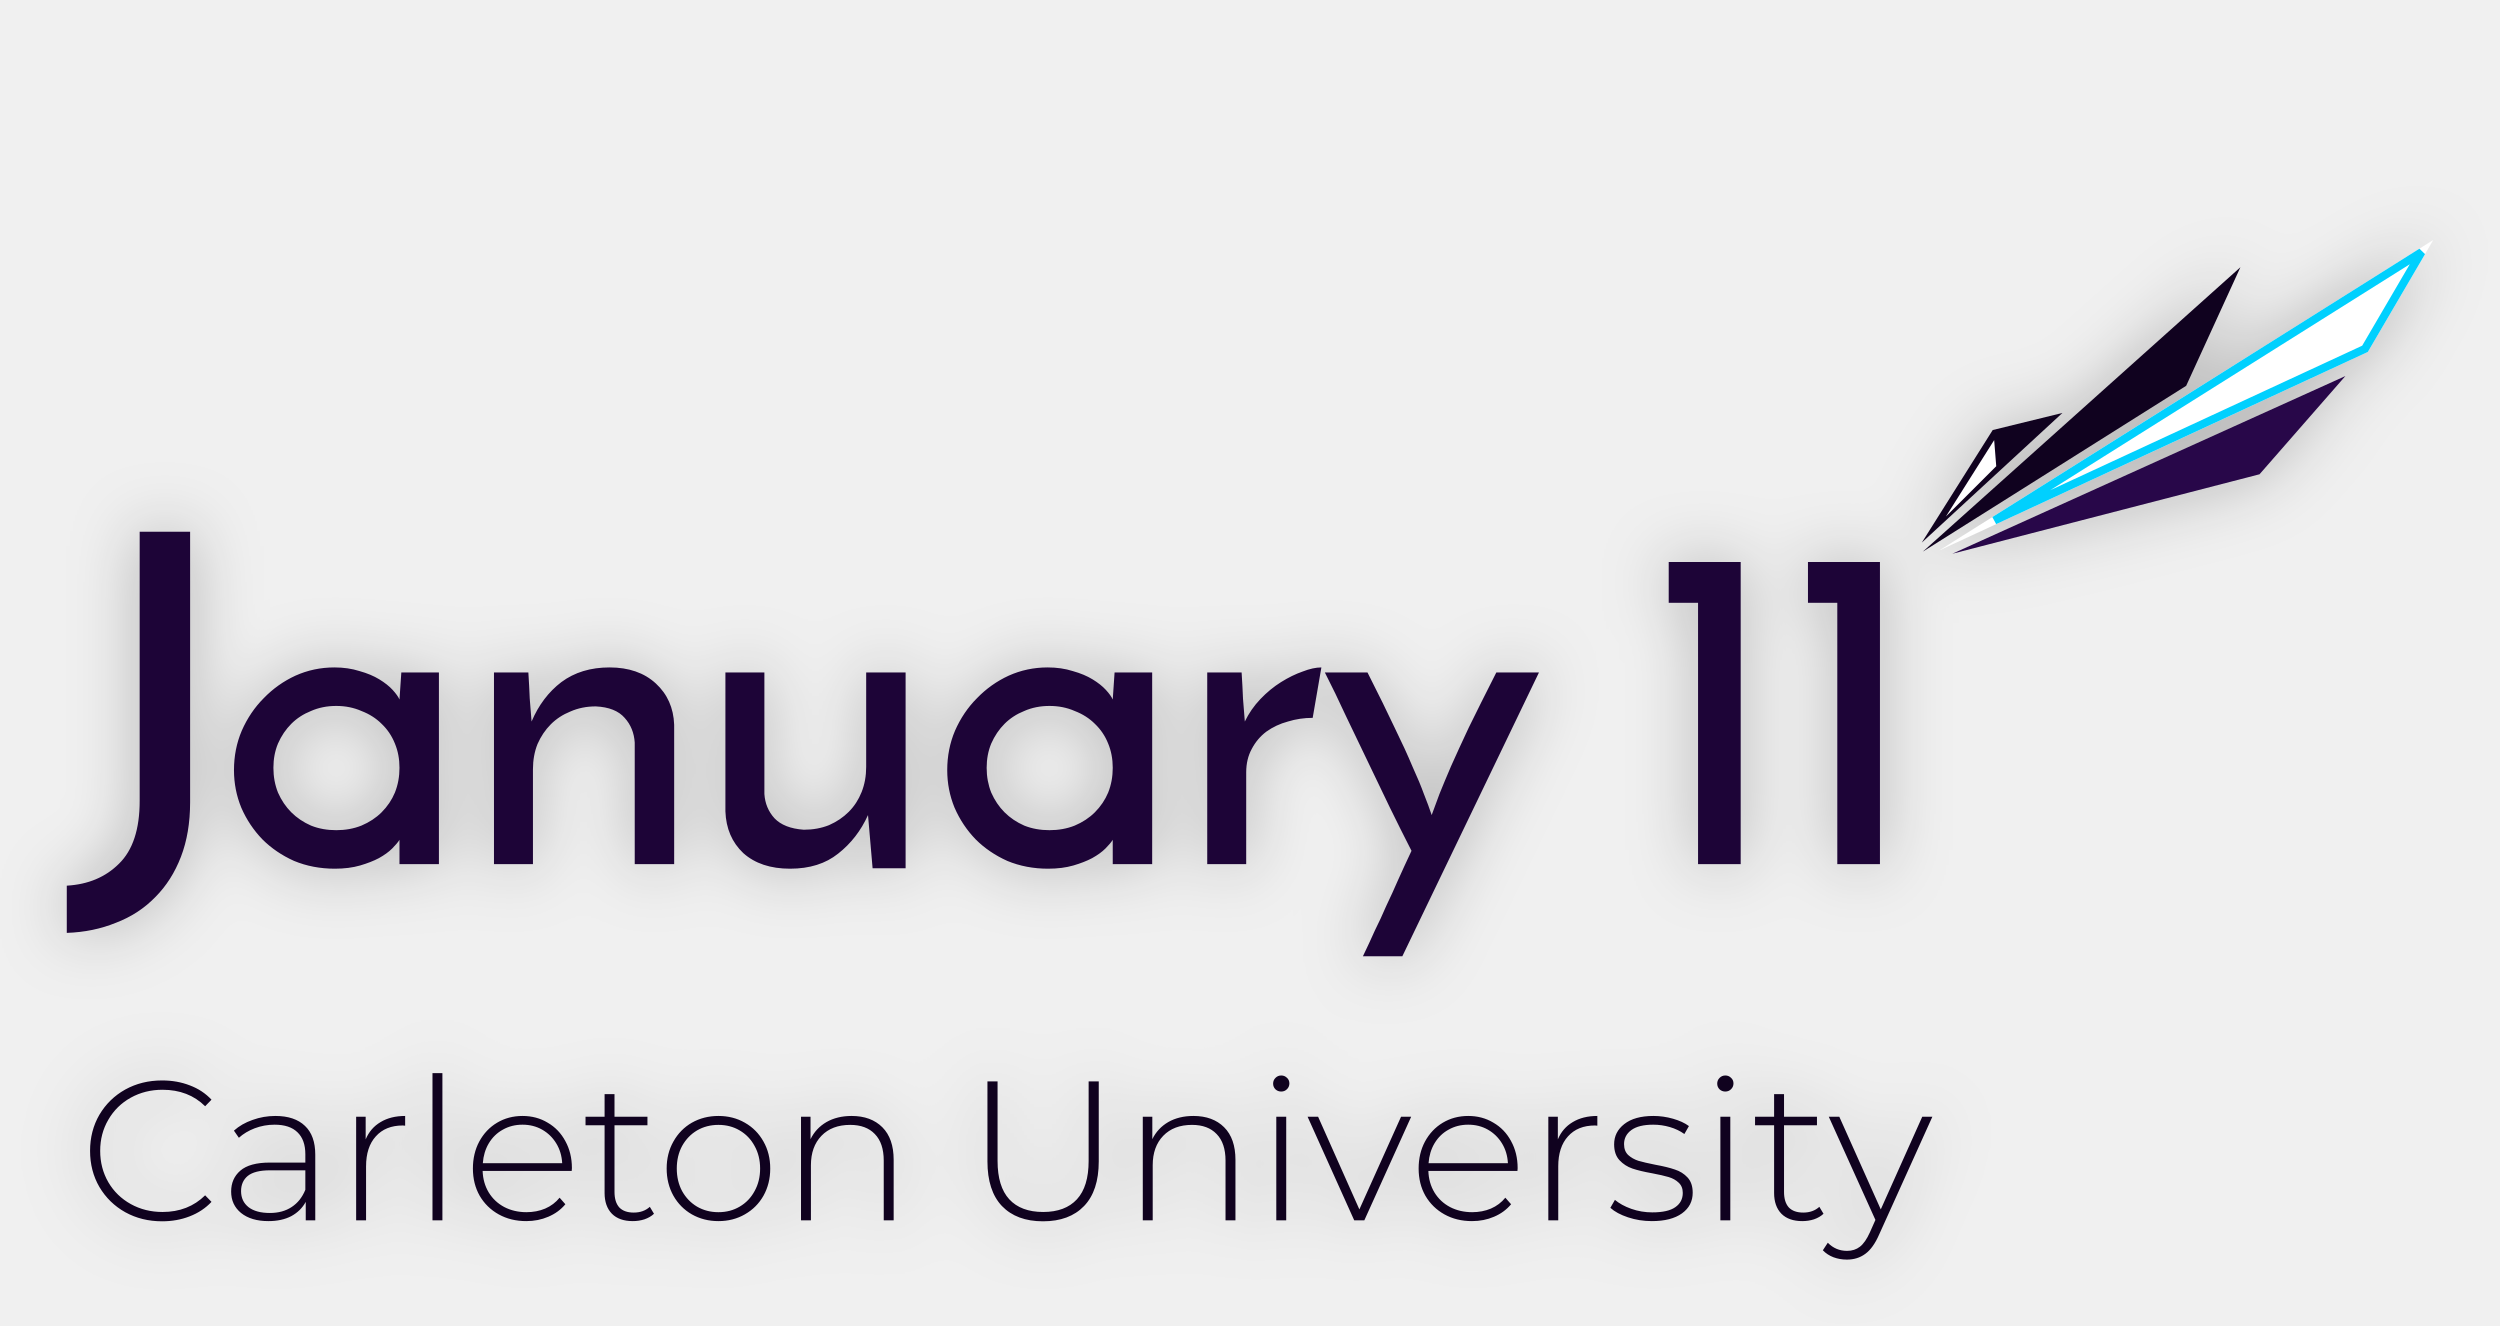
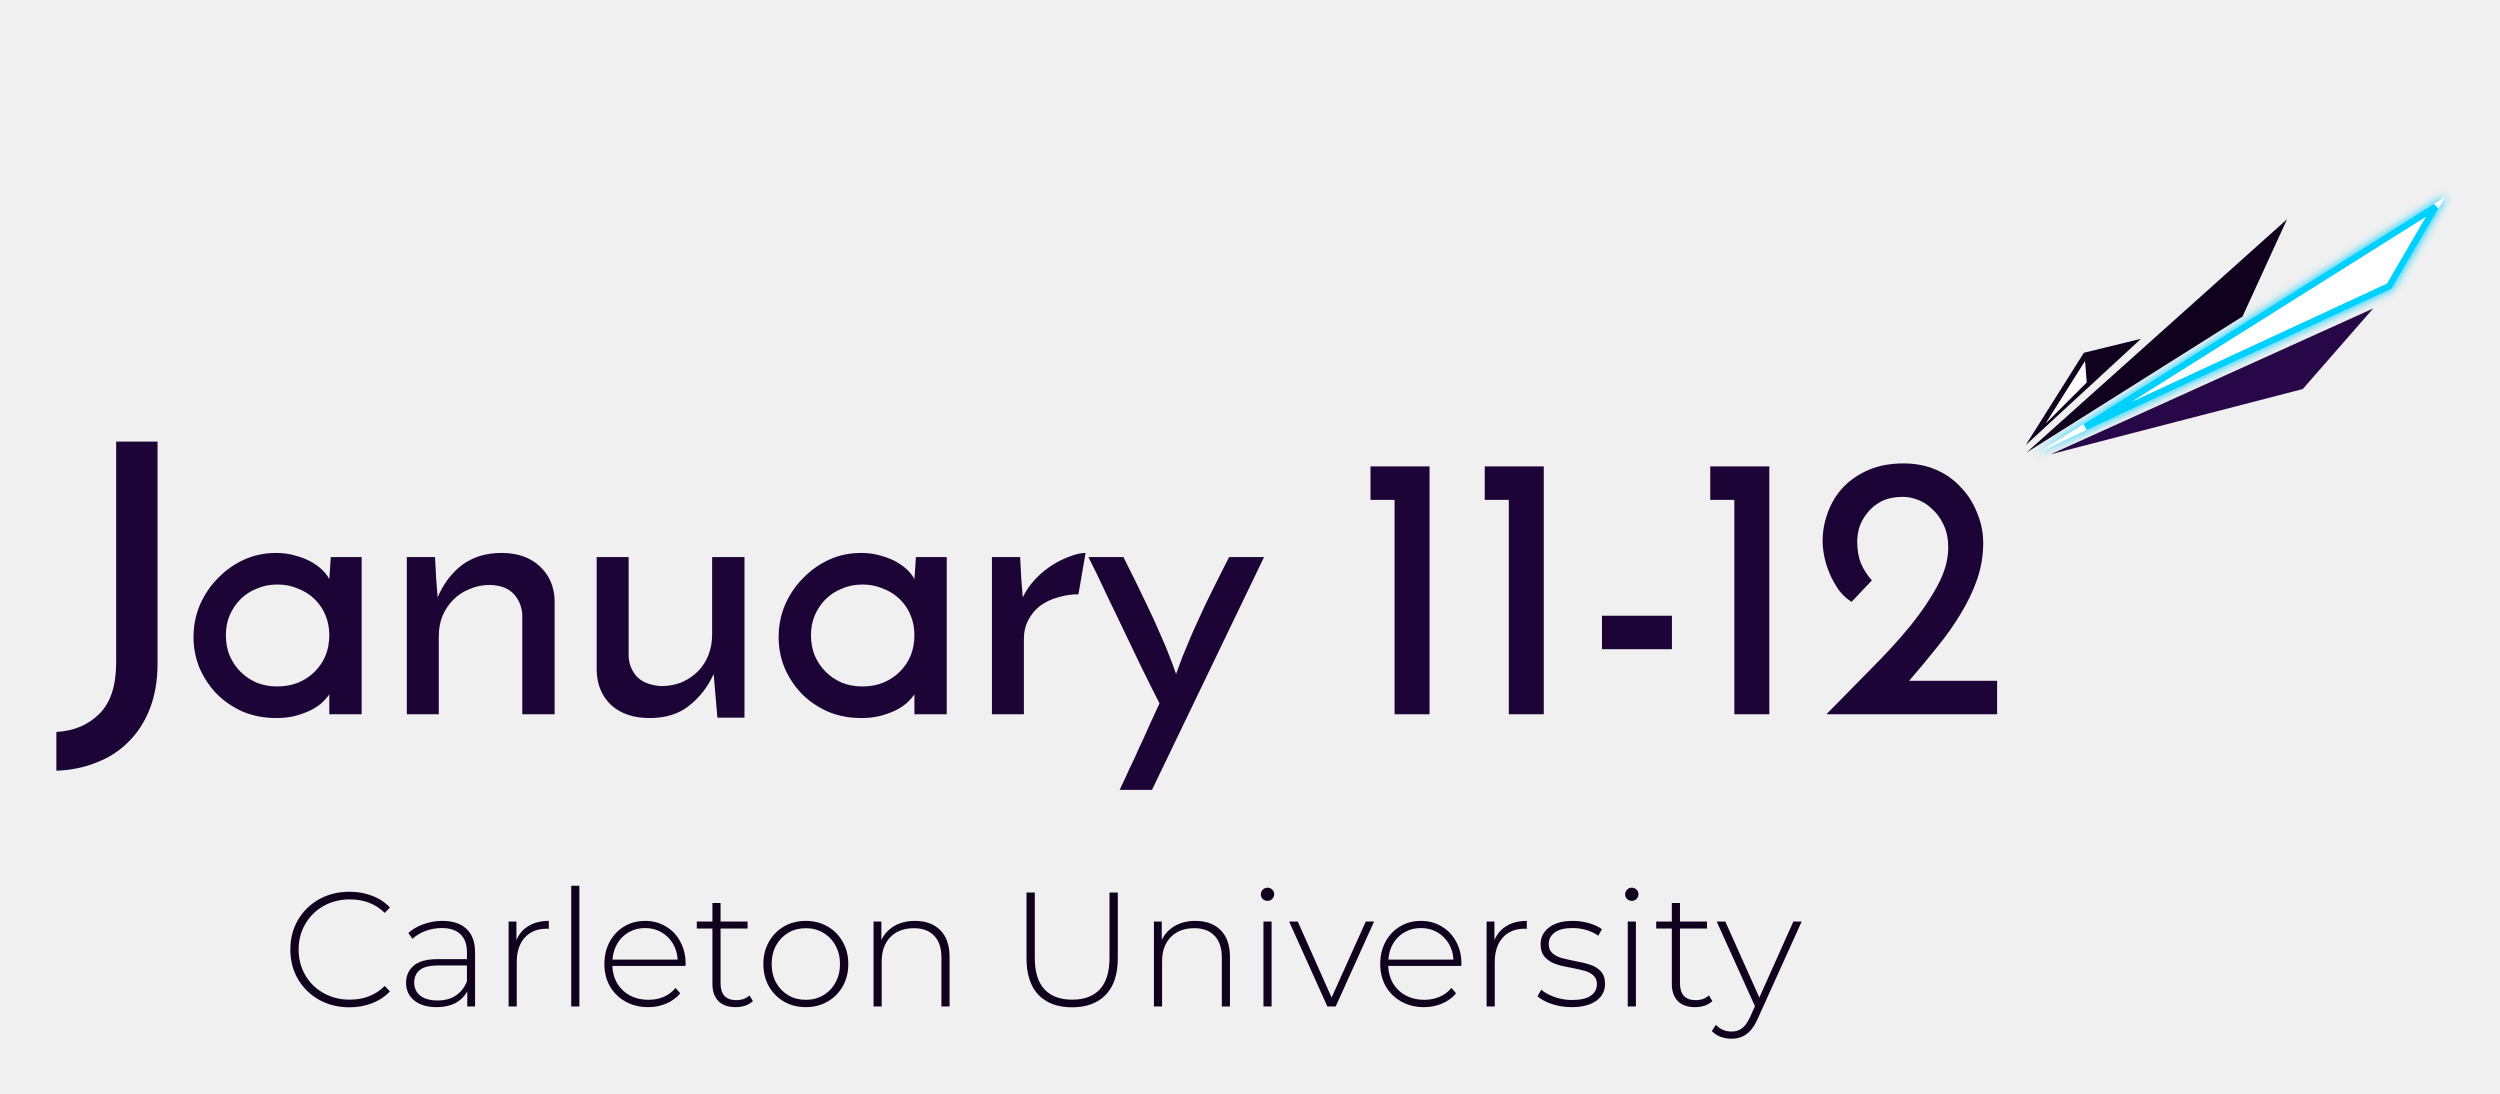
- <svg xmlns="http://www.w3.org/2000/svg" width="379" height="201" viewBox="0 0 379 201" fill="none">
+ <svg xmlns="http://www.w3.org/2000/svg" width="462" height="202" viewBox="0 0 462 202" fill="none">
+   <path d="M10.415 142.426V135.267C13.659 135.081 16.3 133.969 18.339 131.93C20.424 129.892 21.467 126.717 21.467 122.408V81.608H29.113V122.617C29.113 125.721 28.649 128.478 27.723 130.888C26.796 133.297 25.498 135.336 23.83 137.004C22.162 138.719 20.169 140.016 17.852 140.897C15.582 141.824 13.103 142.333 10.415 142.426ZM35.762 117.751C35.762 115.62 36.156 113.627 36.944 111.774C37.778 109.874 38.89 108.229 40.28 106.839C41.67 105.402 43.269 104.267 45.076 103.433C46.929 102.599 48.899 102.182 50.984 102.182C52.374 102.182 53.648 102.367 54.807 102.738C55.965 103.062 56.962 103.479 57.796 103.989C58.63 104.498 59.301 105.031 59.811 105.587C60.321 106.143 60.669 106.63 60.854 107.047L61.132 102.946H66.832V132H60.854V128.316C60.622 128.687 60.252 129.127 59.742 129.637C59.232 130.146 58.56 130.633 57.726 131.096C56.938 131.513 55.988 131.884 54.876 132.209C53.764 132.533 52.49 132.695 51.053 132.695C48.829 132.695 46.767 132.301 44.867 131.513C43.014 130.679 41.415 129.59 40.071 128.247C38.727 126.856 37.662 125.258 36.874 123.451C36.133 121.643 35.762 119.744 35.762 117.751ZM41.739 117.404C41.739 118.747 41.971 119.998 42.435 121.157C42.944 122.315 43.616 123.312 44.45 124.146C45.284 124.98 46.281 125.652 47.439 126.161C48.597 126.625 49.872 126.856 51.262 126.856C52.652 126.856 53.926 126.625 55.085 126.161C56.29 125.652 57.309 124.98 58.143 124.146C59.023 123.265 59.695 122.269 60.159 121.157C60.622 119.998 60.854 118.747 60.854 117.404C60.854 116.06 60.622 114.832 60.159 113.72C59.695 112.561 59.023 111.565 58.143 110.731C57.309 109.897 56.29 109.248 55.085 108.785C53.926 108.275 52.652 108.02 51.262 108.02C49.872 108.02 48.597 108.275 47.439 108.785C46.281 109.248 45.284 109.897 44.45 110.731C43.616 111.565 42.944 112.561 42.435 113.72C41.971 114.832 41.739 116.06 41.739 117.404ZM75.178 102.946H80.391C80.484 104.383 80.553 105.703 80.6 106.908C80.692 108.066 80.785 109.225 80.878 110.383C81.944 107.881 83.45 105.889 85.396 104.406C87.388 102.923 89.821 102.182 92.694 102.182C95.613 102.182 97.953 102.992 99.714 104.614C101.475 106.236 102.402 108.321 102.495 110.87V132H96.517V113.581C96.424 112.098 95.914 110.847 94.988 109.827C94.061 108.762 92.601 108.182 90.609 108.09C89.219 108.09 87.944 108.345 86.786 108.854C85.627 109.318 84.631 109.966 83.797 110.8C82.963 111.635 82.291 112.631 81.781 113.789C81.318 114.948 81.086 116.222 81.086 117.612V132H75.178V102.946ZM137.581 132.626H132.576L131.881 124.563C130.815 126.926 129.309 128.872 127.363 130.401C125.463 131.93 123.031 132.695 120.065 132.695C117.099 132.695 114.736 131.907 112.975 130.332C111.261 128.71 110.357 126.602 110.265 124.007V102.946H116.173V121.365C116.265 122.802 116.775 124.03 117.702 125.049C118.675 126.069 120.158 126.648 122.15 126.787C123.54 126.787 124.815 126.555 125.973 126.092C127.132 125.582 128.128 124.91 128.962 124.076C129.796 123.242 130.445 122.246 130.908 121.087C131.372 119.929 131.603 118.655 131.603 117.265V102.946H137.581V132.626ZM143.891 117.751C143.891 115.62 144.285 113.627 145.073 111.774C145.907 109.874 147.019 108.229 148.409 106.839C149.799 105.402 151.398 104.267 153.205 103.433C155.059 102.599 157.028 102.182 159.113 102.182C160.503 102.182 161.778 102.367 162.936 102.738C164.095 103.062 165.091 103.479 165.925 103.989C166.759 104.498 167.431 105.031 167.941 105.587C168.45 106.143 168.798 106.63 168.983 107.047L169.261 102.946H174.961V132H168.983V128.316C168.752 128.687 168.381 129.127 167.871 129.637C167.361 130.146 166.689 130.633 165.855 131.096C165.068 131.513 164.118 131.884 163.006 132.209C161.893 132.533 160.619 132.695 159.183 132.695C156.959 132.695 154.896 132.301 152.997 131.513C151.143 130.679 149.544 129.59 148.201 128.247C146.857 126.856 145.791 125.258 145.003 123.451C144.262 121.643 143.891 119.744 143.891 117.751ZM149.869 117.404C149.869 118.747 150.101 119.998 150.564 121.157C151.074 122.315 151.746 123.312 152.58 124.146C153.414 124.98 154.41 125.652 155.568 126.161C156.727 126.625 158.001 126.856 159.391 126.856C160.781 126.856 162.056 126.625 163.214 126.161C164.419 125.652 165.438 124.98 166.272 124.146C167.153 123.265 167.825 122.269 168.288 121.157C168.752 119.998 168.983 118.747 168.983 117.404C168.983 116.06 168.752 114.832 168.288 113.72C167.825 112.561 167.153 111.565 166.272 110.731C165.438 109.897 164.419 109.248 163.214 108.785C162.056 108.275 160.781 108.02 159.391 108.02C158.001 108.02 156.727 108.275 155.568 108.785C154.41 109.248 153.414 109.897 152.58 110.731C151.746 111.565 151.074 112.561 150.564 113.72C150.101 114.832 149.869 116.06 149.869 117.404ZM199.294 109.827C197.997 109.827 196.746 110.013 195.541 110.383C194.336 110.708 193.247 111.217 192.274 111.913C191.347 112.608 190.606 113.488 190.05 114.554C189.494 115.573 189.216 116.755 189.216 118.099V132H183.308V102.946H188.521C188.613 104.383 188.683 105.703 188.729 106.908C188.822 108.066 188.914 109.225 189.007 110.383C189.61 109.132 190.397 107.997 191.37 106.978C192.343 105.958 193.386 105.101 194.498 104.406C195.61 103.711 196.699 103.178 197.765 102.807C198.831 102.39 199.781 102.182 200.615 102.182L199.294 109.827ZM212.886 145.971H206.908C207.557 144.627 208.16 143.33 208.716 142.078C209.318 140.874 209.897 139.623 210.453 138.325C211.056 137.074 211.658 135.753 212.26 134.363C212.863 133.019 213.535 131.56 214.276 129.984C213.21 127.899 212.121 125.721 211.009 123.451C209.897 121.134 208.785 118.817 207.673 116.5C206.561 114.183 205.449 111.866 204.337 109.549C203.271 107.232 202.205 105.031 201.139 102.946H207.603C209.272 106.236 210.639 109.016 211.704 111.287C212.816 113.558 213.72 115.527 214.415 117.195C215.157 118.817 215.736 120.207 216.153 121.365C216.616 122.524 217.01 123.59 217.334 124.563C217.705 123.59 218.099 122.524 218.516 121.365C218.979 120.207 219.559 118.817 220.254 117.195C220.995 115.527 221.899 113.558 222.964 111.287C224.077 109.016 225.467 106.236 227.135 102.946H233.599L212.886 145.971ZM253.268 92.381V86.195H264.181V132H257.717V92.381H253.268ZM274.378 92.381V86.195H285.291V132H278.827V92.381H274.378ZM296.044 119.975V113.789H308.973V119.975H296.044ZM316.055 92.381V86.195H326.968V132H320.504V92.381H316.055ZM352.804 125.814H369.069V132H337.513C340.386 129.081 343.166 126.254 345.854 123.52C348.587 120.786 350.997 118.145 353.082 115.596C355.167 113.001 356.836 110.522 358.087 108.159C359.384 105.75 360.033 103.433 360.033 101.208C360.033 99.587 359.755 98.197 359.199 97.038C358.643 95.833 357.948 94.86 357.114 94.119C356.326 93.331 355.445 92.752 354.472 92.381C353.499 92.01 352.596 91.825 351.762 91.825C350.047 91.825 348.634 92.126 347.522 92.729C346.456 93.331 345.599 94.073 344.95 94.953C344.301 95.787 343.838 96.667 343.56 97.594C343.328 98.521 343.212 99.332 343.212 100.027C343.212 101.602 343.444 102.969 343.907 104.128C344.417 105.286 345.089 106.329 345.923 107.256L342.17 111.217C341.336 110.708 340.571 110.013 339.876 109.132C339.227 108.206 338.671 107.232 338.208 106.213C337.744 105.147 337.397 104.081 337.165 103.016C336.934 101.904 336.818 100.907 336.818 100.027C336.818 98.173 337.142 96.389 337.791 94.675C338.439 92.914 339.389 91.362 340.641 90.018C341.938 88.674 343.513 87.608 345.367 86.821C347.221 86.033 349.352 85.639 351.762 85.639C353.986 85.639 356.002 86.033 357.809 86.821C359.616 87.608 361.145 88.697 362.396 90.087C363.694 91.431 364.69 93.007 365.385 94.814C366.126 96.575 366.497 98.428 366.497 100.374C366.497 102.645 366.126 104.869 365.385 107.047C364.644 109.179 363.624 111.31 362.327 113.442C361.076 115.527 359.616 117.589 357.948 119.628C356.326 121.667 354.611 123.729 352.804 125.814Z" fill="#1D0437" />
  <g filter="url(#filter0_d)">
-     <path d="M10.124 141.426V134.267C13.367 134.081 16.009 132.969 18.048 130.93C20.133 128.892 21.175 125.717 21.175 121.408V80.607H28.821V121.617C28.821 124.721 28.358 127.478 27.431 129.888C26.504 132.297 25.207 134.336 23.539 136.004C21.87 137.719 19.878 139.016 17.561 139.897C15.29 140.824 12.811 141.333 10.124 141.426ZM35.471 116.751C35.471 114.62 35.864 112.627 36.652 110.774C37.486 108.874 38.598 107.229 39.988 105.839C41.379 104.402 42.977 103.267 44.784 102.433C46.638 101.599 48.607 101.182 50.693 101.182C52.083 101.182 53.357 101.367 54.515 101.738C55.674 102.062 56.67 102.479 57.504 102.989C58.338 103.498 59.01 104.031 59.52 104.587C60.029 105.143 60.377 105.63 60.562 106.047L60.84 101.946H66.54V131H60.562V127.316C60.331 127.687 59.96 128.127 59.45 128.637C58.941 129.146 58.269 129.633 57.435 130.096C56.647 130.513 55.697 130.884 54.585 131.209C53.473 131.533 52.198 131.695 50.762 131.695C48.538 131.695 46.476 131.301 44.576 130.513C42.722 129.679 41.124 128.59 39.78 127.247C38.436 125.856 37.37 124.258 36.583 122.451C35.841 120.643 35.471 118.744 35.471 116.751ZM41.448 116.404C41.448 117.747 41.68 118.998 42.143 120.157C42.653 121.315 43.325 122.312 44.159 123.146C44.993 123.98 45.989 124.652 47.148 125.161C48.306 125.625 49.58 125.856 50.971 125.856C52.361 125.856 53.635 125.625 54.793 125.161C55.998 124.652 57.018 123.98 57.852 123.146C58.732 122.265 59.404 121.269 59.867 120.157C60.331 118.998 60.562 117.747 60.562 116.404C60.562 115.06 60.331 113.832 59.867 112.72C59.404 111.561 58.732 110.565 57.852 109.731C57.018 108.897 55.998 108.248 54.793 107.785C53.635 107.275 52.361 107.02 50.971 107.02C49.58 107.02 48.306 107.275 47.148 107.785C45.989 108.248 44.993 108.897 44.159 109.731C43.325 110.565 42.653 111.561 42.143 112.72C41.68 113.832 41.448 115.06 41.448 116.404ZM74.887 101.946H80.1C80.192 103.383 80.262 104.703 80.308 105.908C80.401 107.066 80.494 108.225 80.586 109.383C81.652 106.881 83.158 104.889 85.104 103.406C87.097 101.923 89.53 101.182 92.403 101.182C95.322 101.182 97.662 101.992 99.423 103.614C101.184 105.236 102.11 107.321 102.203 109.87V131H96.225V112.581C96.133 111.098 95.623 109.847 94.696 108.827C93.769 107.762 92.31 107.182 90.317 107.09C88.927 107.09 87.653 107.345 86.494 107.854C85.336 108.318 84.34 108.966 83.506 109.8C82.672 110.635 82 111.631 81.49 112.789C81.027 113.948 80.795 115.222 80.795 116.612V131H74.887V101.946ZM137.289 131.626H132.285L131.59 123.563C130.524 125.926 129.018 127.872 127.072 129.401C125.172 130.93 122.739 131.695 119.774 131.695C116.808 131.695 114.445 130.907 112.684 129.332C110.969 127.71 110.066 125.602 109.973 123.007V101.946H115.881V120.365C115.974 121.802 116.484 123.03 117.41 124.049C118.383 125.069 119.866 125.648 121.859 125.787C123.249 125.787 124.523 125.555 125.682 125.092C126.84 124.582 127.836 123.91 128.67 123.076C129.504 122.242 130.153 121.246 130.617 120.087C131.08 118.929 131.312 117.655 131.312 116.265V101.946H137.289V131.626ZM143.6 116.751C143.6 114.62 143.994 112.627 144.781 110.774C145.615 108.874 146.727 107.229 148.118 105.839C149.508 104.402 151.106 103.267 152.914 102.433C154.767 101.599 156.736 101.182 158.822 101.182C160.212 101.182 161.486 101.367 162.645 101.738C163.803 102.062 164.799 102.479 165.633 102.989C166.467 103.498 167.139 104.031 167.649 104.587C168.159 105.143 168.506 105.63 168.692 106.047L168.97 101.946H174.669V131H168.692V127.316C168.46 127.687 168.089 128.127 167.58 128.637C167.07 129.146 166.398 129.633 165.564 130.096C164.776 130.513 163.826 130.884 162.714 131.209C161.602 131.533 160.328 131.695 158.891 131.695C156.667 131.695 154.605 131.301 152.705 130.513C150.852 129.679 149.253 128.59 147.909 127.247C146.565 125.856 145.5 124.258 144.712 122.451C143.97 120.643 143.6 118.744 143.6 116.751ZM149.577 116.404C149.577 117.747 149.809 118.998 150.272 120.157C150.782 121.315 151.454 122.312 152.288 123.146C153.122 123.98 154.118 124.652 155.277 125.161C156.435 125.625 157.71 125.856 159.1 125.856C160.49 125.856 161.764 125.625 162.923 125.161C164.127 124.652 165.147 123.98 165.981 123.146C166.861 122.265 167.533 121.269 167.997 120.157C168.46 118.998 168.692 117.747 168.692 116.404C168.692 115.06 168.46 113.832 167.997 112.72C167.533 111.561 166.861 110.565 165.981 109.731C165.147 108.897 164.127 108.248 162.923 107.785C161.764 107.275 160.49 107.02 159.1 107.02C157.71 107.02 156.435 107.275 155.277 107.785C154.118 108.248 153.122 108.897 152.288 109.731C151.454 110.565 150.782 111.561 150.272 112.72C149.809 113.832 149.577 115.06 149.577 116.404ZM199.003 108.827C197.705 108.827 196.454 109.013 195.249 109.383C194.044 109.708 192.955 110.217 191.982 110.913C191.056 111.608 190.314 112.488 189.758 113.554C189.202 114.573 188.924 115.755 188.924 117.099V131H183.016V101.946H188.229C188.322 103.383 188.391 104.703 188.438 105.908C188.53 107.066 188.623 108.225 188.716 109.383C189.318 108.132 190.106 106.997 191.079 105.978C192.052 104.958 193.095 104.101 194.207 103.406C195.319 102.711 196.408 102.178 197.473 101.807C198.539 101.39 199.489 101.182 200.323 101.182L199.003 108.827ZM212.594 144.971H206.617C207.266 143.627 207.868 142.33 208.424 141.078C209.026 139.874 209.606 138.623 210.162 137.325C210.764 136.074 211.366 134.753 211.969 133.363C212.571 132.019 213.243 130.56 213.985 128.984C212.919 126.899 211.83 124.721 210.718 122.451C209.606 120.134 208.494 117.817 207.381 115.5C206.269 113.183 205.157 110.866 204.045 108.549C202.979 106.232 201.914 104.031 200.848 101.946H207.312C208.98 105.236 210.347 108.016 211.413 110.287C212.525 112.558 213.429 114.527 214.124 116.195C214.865 117.817 215.444 119.207 215.861 120.365C216.325 121.524 216.719 122.59 217.043 123.563C217.414 122.59 217.807 121.524 218.224 120.365C218.688 119.207 219.267 117.817 219.962 116.195C220.704 114.527 221.607 112.558 222.673 110.287C223.785 108.016 225.175 105.236 226.843 101.946H233.307L212.594 144.971ZM252.977 91.381V85.195H263.889V131H257.425V91.381H252.977ZM274.087 91.381V85.195H284.999V131H278.535V91.381H274.087Z" fill="#1D0437" />
-     <path d="M293.935 83.48L358.965 53.353L368.888 36.378L293.935 83.48Z" fill="white" />
-     <path d="M358.535 52.88L367.107 38.217L302.364 78.903L358.535 52.88Z" stroke="#00D0FE" stroke-width="1.219" />
-     <path d="M295.971 83.948L342.545 71.899L355.559 57.008L295.971 83.948Z" fill="#280749" />
-     <path d="M339.65 40.508L291.497 83.632L331.421 58.489L339.65 40.508Z" fill="#10021F" />
-     <path d="M312.664 62.603L302.094 65.194L291.344 82.261L312.664 62.603Z" fill="#10021F" />
-     <path d="M295.002 78.299L302.629 70.68L302.316 66.718L295.002 78.299Z" fill="white" />
-     <path d="M24.573 185.15C22.507 185.15 20.643 184.689 18.978 183.767C17.334 182.844 16.03 181.571 15.068 179.947C14.126 178.323 13.654 176.498 13.654 174.473C13.654 172.447 14.126 170.622 15.068 168.998C16.03 167.374 17.334 166.101 18.978 165.178C20.643 164.256 22.507 163.795 24.573 163.795C26.097 163.795 27.5 164.045 28.784 164.547C30.067 165.028 31.16 165.75 32.062 166.712L31.1 167.705C29.416 166.04 27.26 165.208 24.633 165.208C22.868 165.208 21.264 165.609 19.82 166.411C18.377 167.214 17.244 168.326 16.422 169.75C15.599 171.154 15.188 172.728 15.188 174.473C15.188 176.217 15.599 177.801 16.422 179.225C17.244 180.629 18.377 181.731 19.82 182.534C21.264 183.336 22.868 183.737 24.633 183.737C27.24 183.737 29.395 182.895 31.1 181.21L32.062 182.203C31.16 183.165 30.057 183.897 28.754 184.398C27.47 184.9 26.077 185.15 24.573 185.15ZM41.749 169.179C43.694 169.179 45.188 169.68 46.23 170.683C47.273 171.665 47.794 173.119 47.794 175.044V185H46.351V182.203C45.849 183.125 45.117 183.847 44.155 184.368C43.192 184.87 42.039 185.12 40.696 185.12C38.951 185.12 37.568 184.709 36.545 183.887C35.542 183.065 35.041 181.982 35.041 180.639C35.041 179.335 35.502 178.282 36.425 177.48C37.367 176.658 38.861 176.247 40.906 176.247H46.291V174.984C46.291 173.52 45.889 172.407 45.087 171.645C44.305 170.883 43.152 170.502 41.628 170.502C40.586 170.502 39.583 170.683 38.62 171.044C37.678 171.405 36.876 171.886 36.214 172.487L35.462 171.405C36.244 170.703 37.187 170.161 38.29 169.78C39.392 169.379 40.545 169.179 41.749 169.179ZM40.906 183.887C42.21 183.887 43.313 183.586 44.215 182.985C45.138 182.383 45.829 181.511 46.291 180.368V177.42H40.937C39.392 177.42 38.27 177.701 37.568 178.262C36.886 178.824 36.545 179.596 36.545 180.578C36.545 181.601 36.926 182.413 37.688 183.015C38.45 183.596 39.523 183.887 40.906 183.887ZM55.435 172.728C55.916 171.585 56.668 170.713 57.691 170.111C58.713 169.49 59.956 169.179 61.42 169.179V170.653L61.059 170.622C59.315 170.622 57.951 171.174 56.969 172.277C55.986 173.36 55.495 174.874 55.495 176.819V185H53.991V169.299H55.435V172.728ZM65.564 162.682H67.068V185H65.564V162.682ZM86.671 177.51H73.166C73.206 178.734 73.517 179.826 74.099 180.789C74.68 181.731 75.462 182.463 76.445 182.985C77.447 183.506 78.57 183.767 79.814 183.767C80.836 183.767 81.779 183.586 82.641 183.225C83.523 182.844 84.255 182.293 84.837 181.571L85.709 182.564C85.027 183.386 84.165 184.017 83.122 184.459C82.099 184.9 80.987 185.12 79.783 185.12C78.219 185.12 76.826 184.779 75.603 184.098C74.379 183.416 73.417 182.473 72.715 181.27C72.033 180.067 71.692 178.694 71.692 177.15C71.692 175.626 72.013 174.262 72.655 173.059C73.317 171.836 74.219 170.883 75.362 170.201C76.505 169.52 77.788 169.179 79.212 169.179C80.636 169.179 81.909 169.52 83.032 170.201C84.175 170.863 85.067 171.796 85.709 172.999C86.371 174.202 86.701 175.565 86.701 177.089L86.671 177.51ZM79.212 170.502C78.109 170.502 77.116 170.753 76.234 171.254C75.352 171.735 74.64 172.427 74.099 173.33C73.577 174.212 73.276 175.214 73.196 176.337H85.228C85.167 175.214 84.867 174.212 84.325 173.33C83.784 172.447 83.072 171.755 82.19 171.254C81.307 170.753 80.315 170.502 79.212 170.502ZM99.144 184.007C98.763 184.368 98.282 184.649 97.701 184.85C97.139 185.03 96.548 185.12 95.926 185.12C94.562 185.12 93.51 184.749 92.768 184.007C92.026 183.245 91.655 182.193 91.655 180.849V170.592H88.767V169.299H91.655V165.87H93.159V169.299H98.152V170.592H93.159V180.699C93.159 181.721 93.399 182.503 93.881 183.045C94.382 183.566 95.114 183.827 96.076 183.827C97.059 183.827 97.871 183.536 98.513 182.955L99.144 184.007ZM108.916 185.12C107.432 185.12 106.089 184.779 104.886 184.098C103.703 183.416 102.77 182.473 102.088 181.27C101.407 180.047 101.066 178.673 101.066 177.15C101.066 175.626 101.407 174.262 102.088 173.059C102.77 171.836 103.703 170.883 104.886 170.201C106.089 169.52 107.432 169.179 108.916 169.179C110.4 169.179 111.734 169.52 112.917 170.201C114.12 170.883 115.062 171.836 115.744 173.059C116.426 174.262 116.767 175.626 116.767 177.15C116.767 178.673 116.426 180.047 115.744 181.27C115.062 182.473 114.12 183.416 112.917 184.098C111.734 184.779 110.4 185.12 108.916 185.12ZM108.916 183.767C110.119 183.767 111.192 183.486 112.135 182.925C113.097 182.363 113.849 181.581 114.391 180.578C114.952 179.576 115.233 178.433 115.233 177.15C115.233 175.866 114.952 174.723 114.391 173.721C113.849 172.718 113.097 171.936 112.135 171.374C111.192 170.813 110.119 170.532 108.916 170.532C107.713 170.532 106.63 170.813 105.668 171.374C104.725 171.936 103.973 172.718 103.412 173.721C102.871 174.723 102.6 175.866 102.6 177.15C102.6 178.433 102.871 179.576 103.412 180.578C103.973 181.581 104.725 182.363 105.668 182.925C106.63 183.486 107.713 183.767 108.916 183.767ZM129.103 169.179C131.068 169.179 132.622 169.75 133.765 170.893C134.908 172.036 135.479 173.68 135.479 175.826V185H133.975V175.946C133.975 174.182 133.524 172.838 132.622 171.916C131.739 170.993 130.496 170.532 128.892 170.532C127.047 170.532 125.593 171.084 124.531 172.187C123.468 173.289 122.936 174.773 122.936 176.638V185H121.433V169.299H122.876V172.698C123.418 171.595 124.22 170.733 125.283 170.111C126.365 169.49 127.639 169.179 129.103 169.179ZM158.119 185.15C155.452 185.15 153.377 184.378 151.893 182.834C150.429 181.29 149.697 179.034 149.697 176.067V163.945H151.231V176.007C151.231 178.593 151.823 180.528 153.006 181.812C154.189 183.095 155.903 183.737 158.149 183.737C160.375 183.737 162.079 183.095 163.262 181.812C164.445 180.528 165.037 178.593 165.037 176.007V163.945H166.571V176.067C166.571 179.034 165.829 181.29 164.345 182.834C162.861 184.378 160.786 185.15 158.119 185.15ZM180.918 169.179C182.883 169.179 184.437 169.75 185.58 170.893C186.723 172.036 187.294 173.68 187.294 175.826V185H185.79V175.946C185.79 174.182 185.339 172.838 184.437 171.916C183.554 170.993 182.311 170.532 180.707 170.532C178.862 170.532 177.408 171.084 176.346 172.187C175.283 173.289 174.751 174.773 174.751 176.638V185H173.247V169.299H174.691V172.698C175.233 171.595 176.035 170.733 177.098 170.111C178.18 169.49 179.454 169.179 180.918 169.179ZM193.486 169.299H194.99V185H193.486V169.299ZM194.238 165.479C193.897 165.479 193.606 165.369 193.366 165.148C193.125 164.908 193.005 164.617 193.005 164.276C193.005 163.935 193.125 163.644 193.366 163.404C193.606 163.163 193.897 163.043 194.238 163.043C194.579 163.043 194.869 163.163 195.11 163.404C195.351 163.624 195.471 163.905 195.471 164.246C195.471 164.587 195.351 164.877 195.11 165.118C194.869 165.359 194.579 165.479 194.238 165.479ZM213.932 169.299L206.833 185H205.299L198.231 169.299H199.825L206.081 183.346L212.398 169.299H213.932ZM230.044 177.51H216.539C216.579 178.734 216.889 179.826 217.471 180.789C218.052 181.731 218.834 182.463 219.817 182.985C220.82 183.506 221.943 183.767 223.186 183.767C224.209 183.767 225.151 183.586 226.013 183.225C226.896 182.844 227.627 182.293 228.209 181.571L229.081 182.564C228.399 183.386 227.537 184.017 226.494 184.459C225.472 184.9 224.359 185.12 223.156 185.12C221.592 185.12 220.198 184.779 218.975 184.098C217.752 183.416 216.789 182.473 216.087 181.27C215.406 180.067 215.065 178.694 215.065 177.15C215.065 175.626 215.385 174.262 216.027 173.059C216.689 171.836 217.591 170.883 218.734 170.201C219.877 169.52 221.161 169.179 222.584 169.179C224.008 169.179 225.281 169.52 226.404 170.201C227.547 170.863 228.44 171.796 229.081 172.999C229.743 174.202 230.074 175.565 230.074 177.089L230.044 177.51ZM222.584 170.502C221.481 170.502 220.489 170.753 219.607 171.254C218.724 171.735 218.012 172.427 217.471 173.33C216.95 174.212 216.649 175.214 216.569 176.337H228.6C228.54 175.214 228.239 174.212 227.698 173.33C227.156 172.447 226.444 171.755 225.562 171.254C224.68 170.753 223.687 170.502 222.584 170.502ZM236.17 172.728C236.651 171.585 237.403 170.713 238.426 170.111C239.449 169.49 240.692 169.179 242.156 169.179V170.653L241.795 170.622C240.05 170.622 238.687 171.174 237.704 172.277C236.722 173.36 236.23 174.874 236.23 176.819V185H234.726V169.299H236.17V172.728ZM250.417 185.12C249.153 185.12 247.95 184.93 246.807 184.549C245.664 184.168 244.772 183.687 244.13 183.105L244.822 181.902C245.464 182.443 246.286 182.895 247.289 183.255C248.311 183.616 249.374 183.797 250.477 183.797C252.061 183.797 253.224 183.536 253.966 183.015C254.728 182.493 255.109 181.772 255.109 180.849C255.109 180.187 254.898 179.666 254.477 179.285C254.076 178.904 253.575 178.623 252.973 178.443C252.372 178.262 251.54 178.072 250.477 177.871C249.234 177.651 248.231 177.41 247.469 177.15C246.707 176.889 246.055 176.468 245.514 175.886C244.973 175.305 244.702 174.503 244.702 173.48C244.702 172.237 245.213 171.214 246.236 170.412C247.279 169.59 248.752 169.179 250.657 169.179C251.66 169.179 252.653 169.319 253.635 169.6C254.618 169.881 255.42 170.251 256.041 170.713L255.35 171.916C254.708 171.455 253.976 171.104 253.154 170.863C252.332 170.622 251.49 170.502 250.627 170.502C249.164 170.502 248.061 170.773 247.319 171.314C246.577 171.856 246.206 172.568 246.206 173.45C246.206 174.152 246.416 174.703 246.837 175.104C247.259 175.485 247.77 175.776 248.371 175.976C248.993 176.157 249.855 176.357 250.958 176.578C252.181 176.799 253.164 177.039 253.906 177.3C254.668 177.541 255.31 177.942 255.831 178.503C256.352 179.065 256.613 179.837 256.613 180.819C256.613 182.122 256.072 183.165 254.989 183.947C253.906 184.729 252.382 185.12 250.417 185.12ZM260.81 169.299H262.314V185H260.81V169.299ZM261.562 165.479C261.221 165.479 260.93 165.369 260.69 165.148C260.449 164.908 260.329 164.617 260.329 164.276C260.329 163.935 260.449 163.644 260.69 163.404C260.93 163.163 261.221 163.043 261.562 163.043C261.903 163.043 262.194 163.163 262.434 163.404C262.675 163.624 262.795 163.905 262.795 164.246C262.795 164.587 262.675 164.877 262.434 165.118C262.194 165.359 261.903 165.479 261.562 165.479ZM276.443 184.007C276.062 184.368 275.581 184.649 274.999 184.85C274.438 185.03 273.846 185.12 273.225 185.12C271.861 185.12 270.808 184.749 270.067 184.007C269.325 183.245 268.954 182.193 268.954 180.849V170.592H266.066V169.299H268.954V165.87H270.458V169.299H275.451V170.592H270.458V180.699C270.458 181.721 270.698 182.503 271.179 183.045C271.681 183.566 272.413 183.827 273.375 183.827C274.358 183.827 275.17 183.536 275.812 182.955L276.443 184.007ZM292.946 169.299L284.885 187.136C284.284 188.519 283.582 189.502 282.78 190.083C281.998 190.665 281.065 190.956 279.983 190.956C279.261 190.956 278.579 190.835 277.937 190.595C277.316 190.354 276.784 190.003 276.343 189.542L277.095 188.399C277.897 189.221 278.87 189.632 280.013 189.632C280.775 189.632 281.426 189.422 281.968 189C282.509 188.579 283.011 187.857 283.472 186.835L284.314 184.94L277.245 169.299H278.84L285.126 183.346L291.412 169.299H292.946Z" fill="#10021F" />
+     <path d="M376.935 83.48L441.965 53.353L451.888 36.378L376.935 83.48Z" fill="white" />
+     <path d="M441.535 52.88L450.107 38.217L385.364 78.903L441.535 52.88Z" stroke="#00D0FE" stroke-width="1.219" />
  </g>
+   <path d="M378.971 83.948L425.545 71.899L438.559 57.008L378.971 83.948Z" fill="#280749" />
+   <path d="M422.65 40.508L374.497 83.632L414.421 58.489L422.65 40.508Z" fill="#10021F" />
+   <path d="M395.664 62.603L385.094 65.194L374.344 82.261L395.664 62.603Z" fill="#10021F" />
+   <path d="M378.002 78.299L385.629 70.68L385.316 66.718L378.002 78.299Z" fill="white" />
+   <path d="M64.573 186.15C62.507 186.15 60.643 185.689 58.978 184.767C57.334 183.844 56.031 182.571 55.068 180.947C54.126 179.323 53.654 177.498 53.654 175.473C53.654 173.447 54.126 171.622 55.068 169.998C56.031 168.374 57.334 167.101 58.978 166.178C60.643 165.256 62.507 164.795 64.573 164.795C66.097 164.795 67.501 165.045 68.784 165.547C70.067 166.028 71.16 166.75 72.062 167.712L71.1 168.705C69.415 167.04 67.26 166.208 64.633 166.208C62.868 166.208 61.264 166.609 59.82 167.411C58.377 168.214 57.244 169.326 56.422 170.75C55.599 172.154 55.188 173.728 55.188 175.473C55.188 177.217 55.599 178.801 56.422 180.225C57.244 181.629 58.377 182.731 59.82 183.534C61.264 184.336 62.868 184.737 64.633 184.737C67.24 184.737 69.395 183.895 71.1 182.21L72.062 183.203C71.16 184.165 70.057 184.897 68.754 185.398C67.47 185.9 66.077 186.15 64.573 186.15ZM81.749 170.179C83.694 170.179 85.188 170.68 86.23 171.683C87.273 172.665 87.794 174.119 87.794 176.044V186H86.351V183.203C85.849 184.125 85.117 184.847 84.155 185.368C83.192 185.87 82.039 186.12 80.696 186.12C78.951 186.12 77.568 185.709 76.545 184.887C75.542 184.065 75.041 182.982 75.041 181.639C75.041 180.335 75.502 179.282 76.425 178.48C77.367 177.658 78.861 177.247 80.906 177.247H86.29V175.984C86.29 174.52 85.889 173.407 85.087 172.645C84.305 171.883 83.152 171.502 81.628 171.502C80.586 171.502 79.583 171.683 78.62 172.044C77.678 172.405 76.876 172.886 76.214 173.487L75.462 172.405C76.244 171.703 77.187 171.161 78.29 170.78C79.392 170.379 80.546 170.179 81.749 170.179ZM80.906 184.887C82.21 184.887 83.313 184.586 84.215 183.985C85.138 183.383 85.829 182.511 86.29 181.368V178.42H80.936C79.392 178.42 78.269 178.701 77.568 179.262C76.886 179.824 76.545 180.596 76.545 181.578C76.545 182.601 76.926 183.413 77.688 184.015C78.45 184.596 79.523 184.887 80.906 184.887ZM95.435 173.728C95.916 172.585 96.668 171.713 97.691 171.111C98.713 170.49 99.956 170.179 101.42 170.179V171.653L101.059 171.622C99.315 171.622 97.951 172.174 96.969 173.277C95.986 174.36 95.495 175.874 95.495 177.819V186H93.991V170.299H95.435V173.728ZM105.564 163.682H107.068V186H105.564V163.682ZM126.671 178.51H113.166C113.206 179.734 113.517 180.826 114.099 181.789C114.68 182.731 115.462 183.463 116.445 183.985C117.447 184.506 118.57 184.767 119.813 184.767C120.836 184.767 121.779 184.586 122.641 184.225C123.523 183.844 124.255 183.293 124.837 182.571L125.709 183.564C125.027 184.386 124.165 185.017 123.122 185.459C122.099 185.9 120.987 186.12 119.783 186.12C118.219 186.12 116.826 185.779 115.602 185.098C114.379 184.416 113.417 183.473 112.715 182.27C112.033 181.067 111.692 179.694 111.692 178.15C111.692 176.626 112.013 175.262 112.655 174.059C113.317 172.836 114.219 171.883 115.362 171.201C116.505 170.52 117.788 170.179 119.212 170.179C120.636 170.179 121.909 170.52 123.032 171.201C124.175 171.863 125.067 172.796 125.709 173.999C126.371 175.202 126.701 176.565 126.701 178.089L126.671 178.51ZM119.212 171.502C118.109 171.502 117.116 171.753 116.234 172.254C115.352 172.735 114.64 173.427 114.099 174.33C113.577 175.212 113.276 176.214 113.196 177.337H125.228C125.167 176.214 124.867 175.212 124.325 174.33C123.784 173.447 123.072 172.755 122.19 172.254C121.307 171.753 120.315 171.502 119.212 171.502ZM139.144 185.007C138.763 185.368 138.282 185.649 137.701 185.85C137.139 186.03 136.548 186.12 135.926 186.12C134.562 186.12 133.51 185.749 132.768 185.007C132.026 184.245 131.655 183.193 131.655 181.849V171.592H128.767V170.299H131.655V166.87H133.159V170.299H138.152V171.592H133.159V181.699C133.159 182.721 133.399 183.503 133.881 184.045C134.382 184.566 135.114 184.827 136.076 184.827C137.059 184.827 137.871 184.536 138.513 183.955L139.144 185.007ZM148.916 186.12C147.432 186.12 146.089 185.779 144.886 185.098C143.703 184.416 142.77 183.473 142.088 182.27C141.407 181.047 141.066 179.673 141.066 178.15C141.066 176.626 141.407 175.262 142.088 174.059C142.77 172.836 143.703 171.883 144.886 171.201C146.089 170.52 147.432 170.179 148.916 170.179C150.4 170.179 151.734 170.52 152.917 171.201C154.12 171.883 155.062 172.836 155.744 174.059C156.426 175.262 156.767 176.626 156.767 178.15C156.767 179.673 156.426 181.047 155.744 182.27C155.062 183.473 154.12 184.416 152.917 185.098C151.734 185.779 150.4 186.12 148.916 186.12ZM148.916 184.767C150.119 184.767 151.192 184.486 152.135 183.925C153.097 183.363 153.849 182.581 154.391 181.578C154.952 180.576 155.233 179.433 155.233 178.15C155.233 176.866 154.952 175.723 154.391 174.721C153.849 173.718 153.097 172.936 152.135 172.374C151.192 171.813 150.119 171.532 148.916 171.532C147.713 171.532 146.63 171.813 145.668 172.374C144.725 172.936 143.973 173.718 143.412 174.721C142.871 175.723 142.6 176.866 142.6 178.15C142.6 179.433 142.871 180.576 143.412 181.578C143.973 182.581 144.725 183.363 145.668 183.925C146.63 184.486 147.713 184.767 148.916 184.767ZM169.103 170.179C171.068 170.179 172.622 170.75 173.765 171.893C174.908 173.036 175.479 174.68 175.479 176.826V186H173.975V176.946C173.975 175.182 173.524 173.838 172.622 172.916C171.739 171.993 170.496 171.532 168.892 171.532C167.047 171.532 165.593 172.084 164.531 173.187C163.468 174.289 162.936 175.773 162.936 177.638V186H161.433V170.299H162.876V173.698C163.418 172.595 164.22 171.733 165.283 171.111C166.365 170.49 167.639 170.179 169.103 170.179ZM198.119 186.15C195.452 186.15 193.377 185.378 191.893 183.834C190.429 182.29 189.697 180.034 189.697 177.067V164.945H191.231V177.007C191.231 179.593 191.823 181.528 193.006 182.812C194.189 184.095 195.903 184.737 198.149 184.737C200.375 184.737 202.079 184.095 203.262 182.812C204.445 181.528 205.037 179.593 205.037 177.007V164.945H206.571V177.067C206.571 180.034 205.829 182.29 204.345 183.834C202.861 185.378 200.786 186.15 198.119 186.15ZM220.918 170.179C222.883 170.179 224.437 170.75 225.58 171.893C226.723 173.036 227.294 174.68 227.294 176.826V186H225.79V176.946C225.79 175.182 225.339 173.838 224.437 172.916C223.554 171.993 222.311 171.532 220.707 171.532C218.862 171.532 217.408 172.084 216.346 173.187C215.283 174.289 214.751 175.773 214.751 177.638V186H213.247V170.299H214.691V173.698C215.233 172.595 216.035 171.733 217.098 171.111C218.18 170.49 219.454 170.179 220.918 170.179ZM233.486 170.299H234.99V186H233.486V170.299ZM234.238 166.479C233.897 166.479 233.606 166.369 233.366 166.148C233.125 165.908 233.005 165.617 233.005 165.276C233.005 164.935 233.125 164.644 233.366 164.404C233.606 164.163 233.897 164.043 234.238 164.043C234.579 164.043 234.869 164.163 235.11 164.404C235.351 164.624 235.471 164.905 235.471 165.246C235.471 165.587 235.351 165.877 235.11 166.118C234.869 166.359 234.579 166.479 234.238 166.479ZM253.932 170.299L246.833 186H245.299L238.231 170.299H239.825L246.081 184.346L252.398 170.299H253.932ZM270.044 178.51H256.539C256.579 179.734 256.889 180.826 257.471 181.789C258.052 182.731 258.834 183.463 259.817 183.985C260.82 184.506 261.943 184.767 263.186 184.767C264.209 184.767 265.151 184.586 266.013 184.225C266.896 183.844 267.627 183.293 268.209 182.571L269.081 183.564C268.399 184.386 267.537 185.017 266.494 185.459C265.472 185.9 264.359 186.12 263.156 186.12C261.592 186.12 260.198 185.779 258.975 185.098C257.752 184.416 256.789 183.473 256.087 182.27C255.406 181.067 255.065 179.694 255.065 178.15C255.065 176.626 255.385 175.262 256.027 174.059C256.689 172.836 257.591 171.883 258.734 171.201C259.877 170.52 261.161 170.179 262.584 170.179C264.008 170.179 265.281 170.52 266.404 171.201C267.547 171.863 268.44 172.796 269.081 173.999C269.743 175.202 270.074 176.565 270.074 178.089L270.044 178.51ZM262.584 171.502C261.481 171.502 260.489 171.753 259.607 172.254C258.724 172.735 258.012 173.427 257.471 174.33C256.95 175.212 256.649 176.214 256.569 177.337H268.6C268.54 176.214 268.239 175.212 267.698 174.33C267.156 173.447 266.444 172.755 265.562 172.254C264.68 171.753 263.687 171.502 262.584 171.502ZM276.17 173.728C276.651 172.585 277.403 171.713 278.426 171.111C279.449 170.49 280.692 170.179 282.156 170.179V171.653L281.795 171.622C280.05 171.622 278.687 172.174 277.704 173.277C276.722 174.36 276.23 175.874 276.23 177.819V186H274.726V170.299H276.17V173.728ZM290.417 186.12C289.153 186.12 287.95 185.93 286.807 185.549C285.664 185.168 284.772 184.687 284.13 184.105L284.822 182.902C285.464 183.443 286.286 183.895 287.289 184.255C288.311 184.616 289.374 184.797 290.477 184.797C292.061 184.797 293.224 184.536 293.966 184.015C294.728 183.493 295.109 182.772 295.109 181.849C295.109 181.187 294.898 180.666 294.477 180.285C294.076 179.904 293.575 179.623 292.973 179.443C292.372 179.262 291.54 179.072 290.477 178.871C289.234 178.651 288.231 178.41 287.469 178.15C286.707 177.889 286.055 177.468 285.514 176.886C284.973 176.305 284.702 175.503 284.702 174.48C284.702 173.237 285.213 172.214 286.236 171.412C287.279 170.59 288.752 170.179 290.657 170.179C291.66 170.179 292.653 170.319 293.635 170.6C294.618 170.881 295.42 171.251 296.041 171.713L295.35 172.916C294.708 172.455 293.976 172.104 293.154 171.863C292.332 171.622 291.49 171.502 290.627 171.502C289.164 171.502 288.061 171.773 287.319 172.314C286.577 172.856 286.206 173.568 286.206 174.45C286.206 175.152 286.416 175.703 286.837 176.104C287.259 176.485 287.77 176.776 288.371 176.976C288.993 177.157 289.855 177.357 290.958 177.578C292.181 177.799 293.164 178.039 293.906 178.3C294.668 178.541 295.31 178.942 295.831 179.503C296.352 180.065 296.613 180.837 296.613 181.819C296.613 183.122 296.072 184.165 294.989 184.947C293.906 185.729 292.382 186.12 290.417 186.12ZM300.81 170.299H302.314V186H300.81V170.299ZM301.562 166.479C301.221 166.479 300.93 166.369 300.69 166.148C300.449 165.908 300.329 165.617 300.329 165.276C300.329 164.935 300.449 164.644 300.69 164.404C300.93 164.163 301.221 164.043 301.562 164.043C301.903 164.043 302.194 164.163 302.434 164.404C302.675 164.624 302.795 164.905 302.795 165.246C302.795 165.587 302.675 165.877 302.434 166.118C302.194 166.359 301.903 166.479 301.562 166.479ZM316.443 185.007C316.062 185.368 315.581 185.649 314.999 185.85C314.438 186.03 313.846 186.12 313.225 186.12C311.861 186.12 310.808 185.749 310.067 185.007C309.325 184.245 308.954 183.193 308.954 181.849V171.592H306.066V170.299H308.954V166.87H310.458V170.299H315.451V171.592H310.458V181.699C310.458 182.721 310.698 183.503 311.179 184.045C311.681 184.566 312.413 184.827 313.375 184.827C314.358 184.827 315.17 184.536 315.812 183.955L316.443 185.007ZM332.946 170.299L324.885 188.136C324.284 189.519 323.582 190.502 322.78 191.083C321.998 191.665 321.065 191.956 319.983 191.956C319.261 191.956 318.579 191.835 317.937 191.595C317.316 191.354 316.784 191.003 316.343 190.542L317.095 189.399C317.897 190.221 318.87 190.632 320.013 190.632C320.775 190.632 321.426 190.422 321.968 190C322.509 189.579 323.011 188.857 323.472 187.835L324.314 185.94L317.245 170.299H318.84L325.126 184.346L331.412 170.299H332.946Z" fill="#10021F" />
  <defs>
-     <filter id="filter0_d" x="0.124" y="26.378" width="378.764" height="174.578" filterUnits="userSpaceOnUse" color-interpolation-filters="sRGB">
+     <filter id="filter0_d" x="375.411" y="34.854" width="78.001" height="50.15" filterUnits="userSpaceOnUse" color-interpolation-filters="sRGB">
      <feFlood flood-opacity="0" result="BackgroundImageFix" />
      <feColorMatrix in="SourceAlpha" type="matrix" values="0 0 0 0 0 0 0 0 0 0 0 0 0 0 0 0 0 0 127 0" />
      <feOffset />
-       <feGaussianBlur stdDeviation="5" />
-       <feColorMatrix type="matrix" values="0 0 0 0 0 0 0 0 0 0 0 0 0 0 0 0 0 0 0.25 0" />
+       <feGaussianBlur stdDeviation="0.762" />
+       <feColorMatrix type="matrix" values="0 0 0 0 0 0 0 0 0 0.817 0 0 0 0 0.996 0 0 0 1 0" />
      <feBlend mode="normal" in2="BackgroundImageFix" result="effect1_dropShadow" />
      <feBlend mode="normal" in="SourceGraphic" in2="effect1_dropShadow" result="shape" />
    </filter>
  </defs>
</svg>
